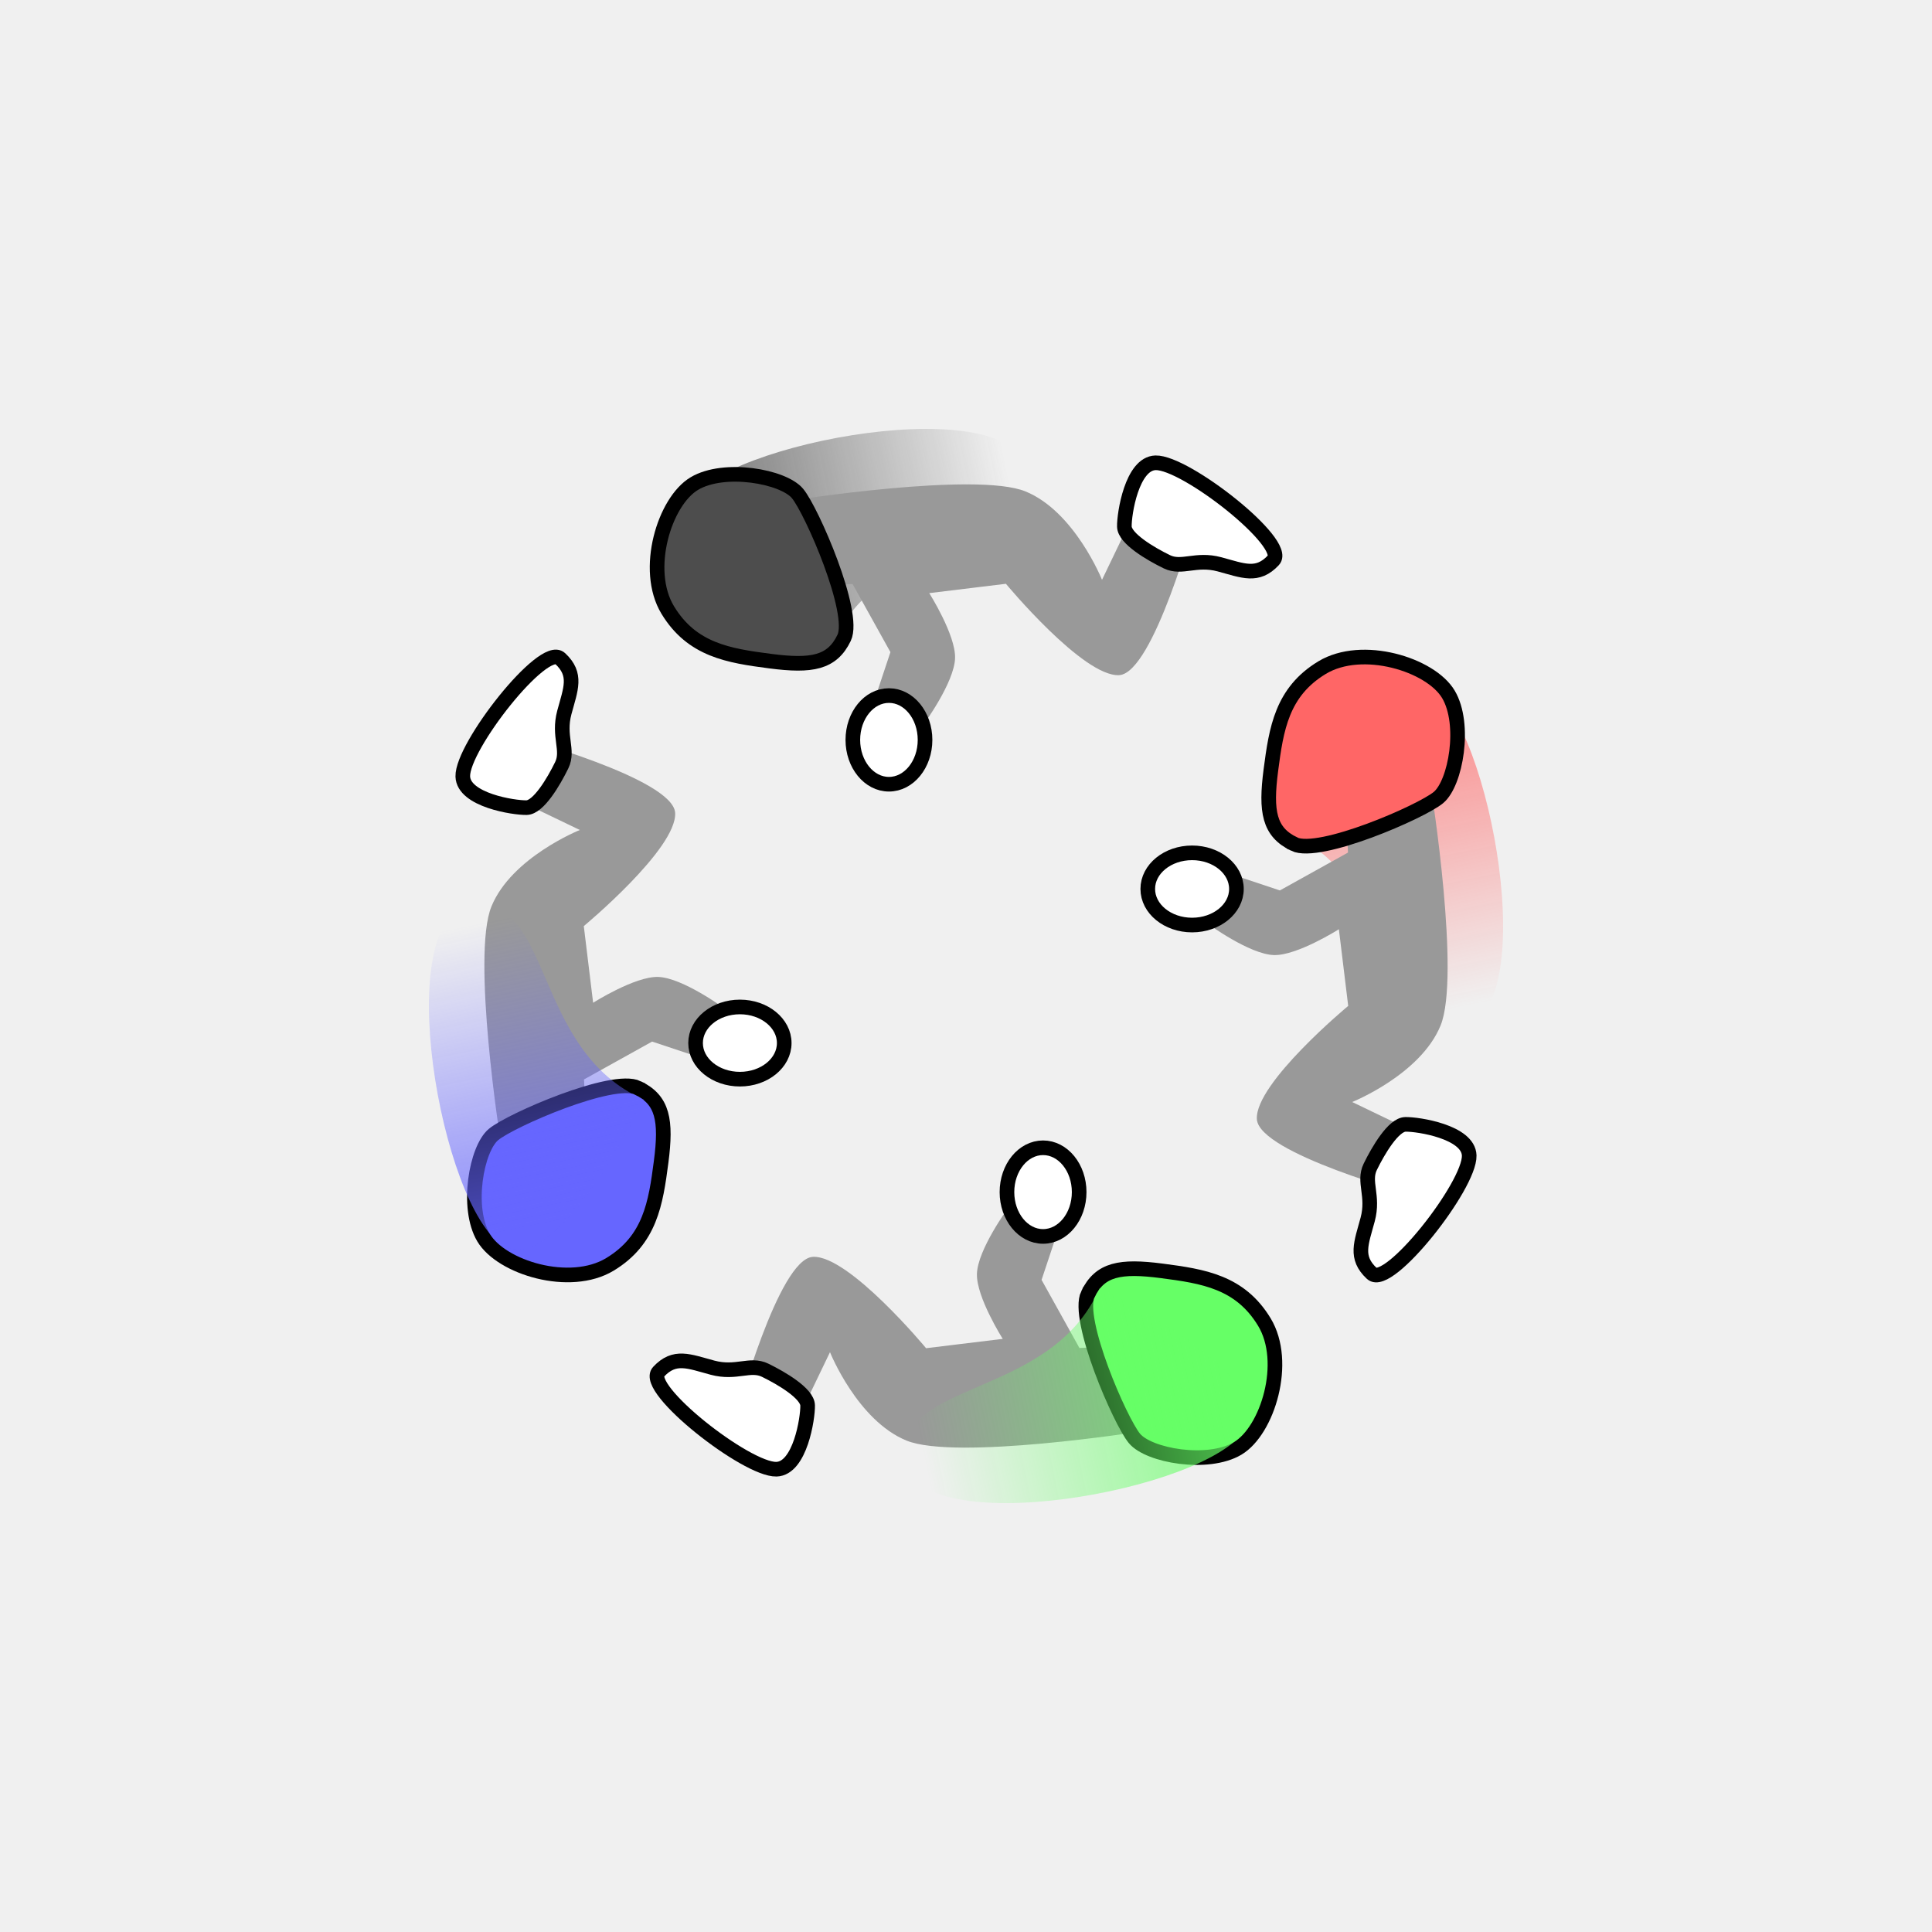
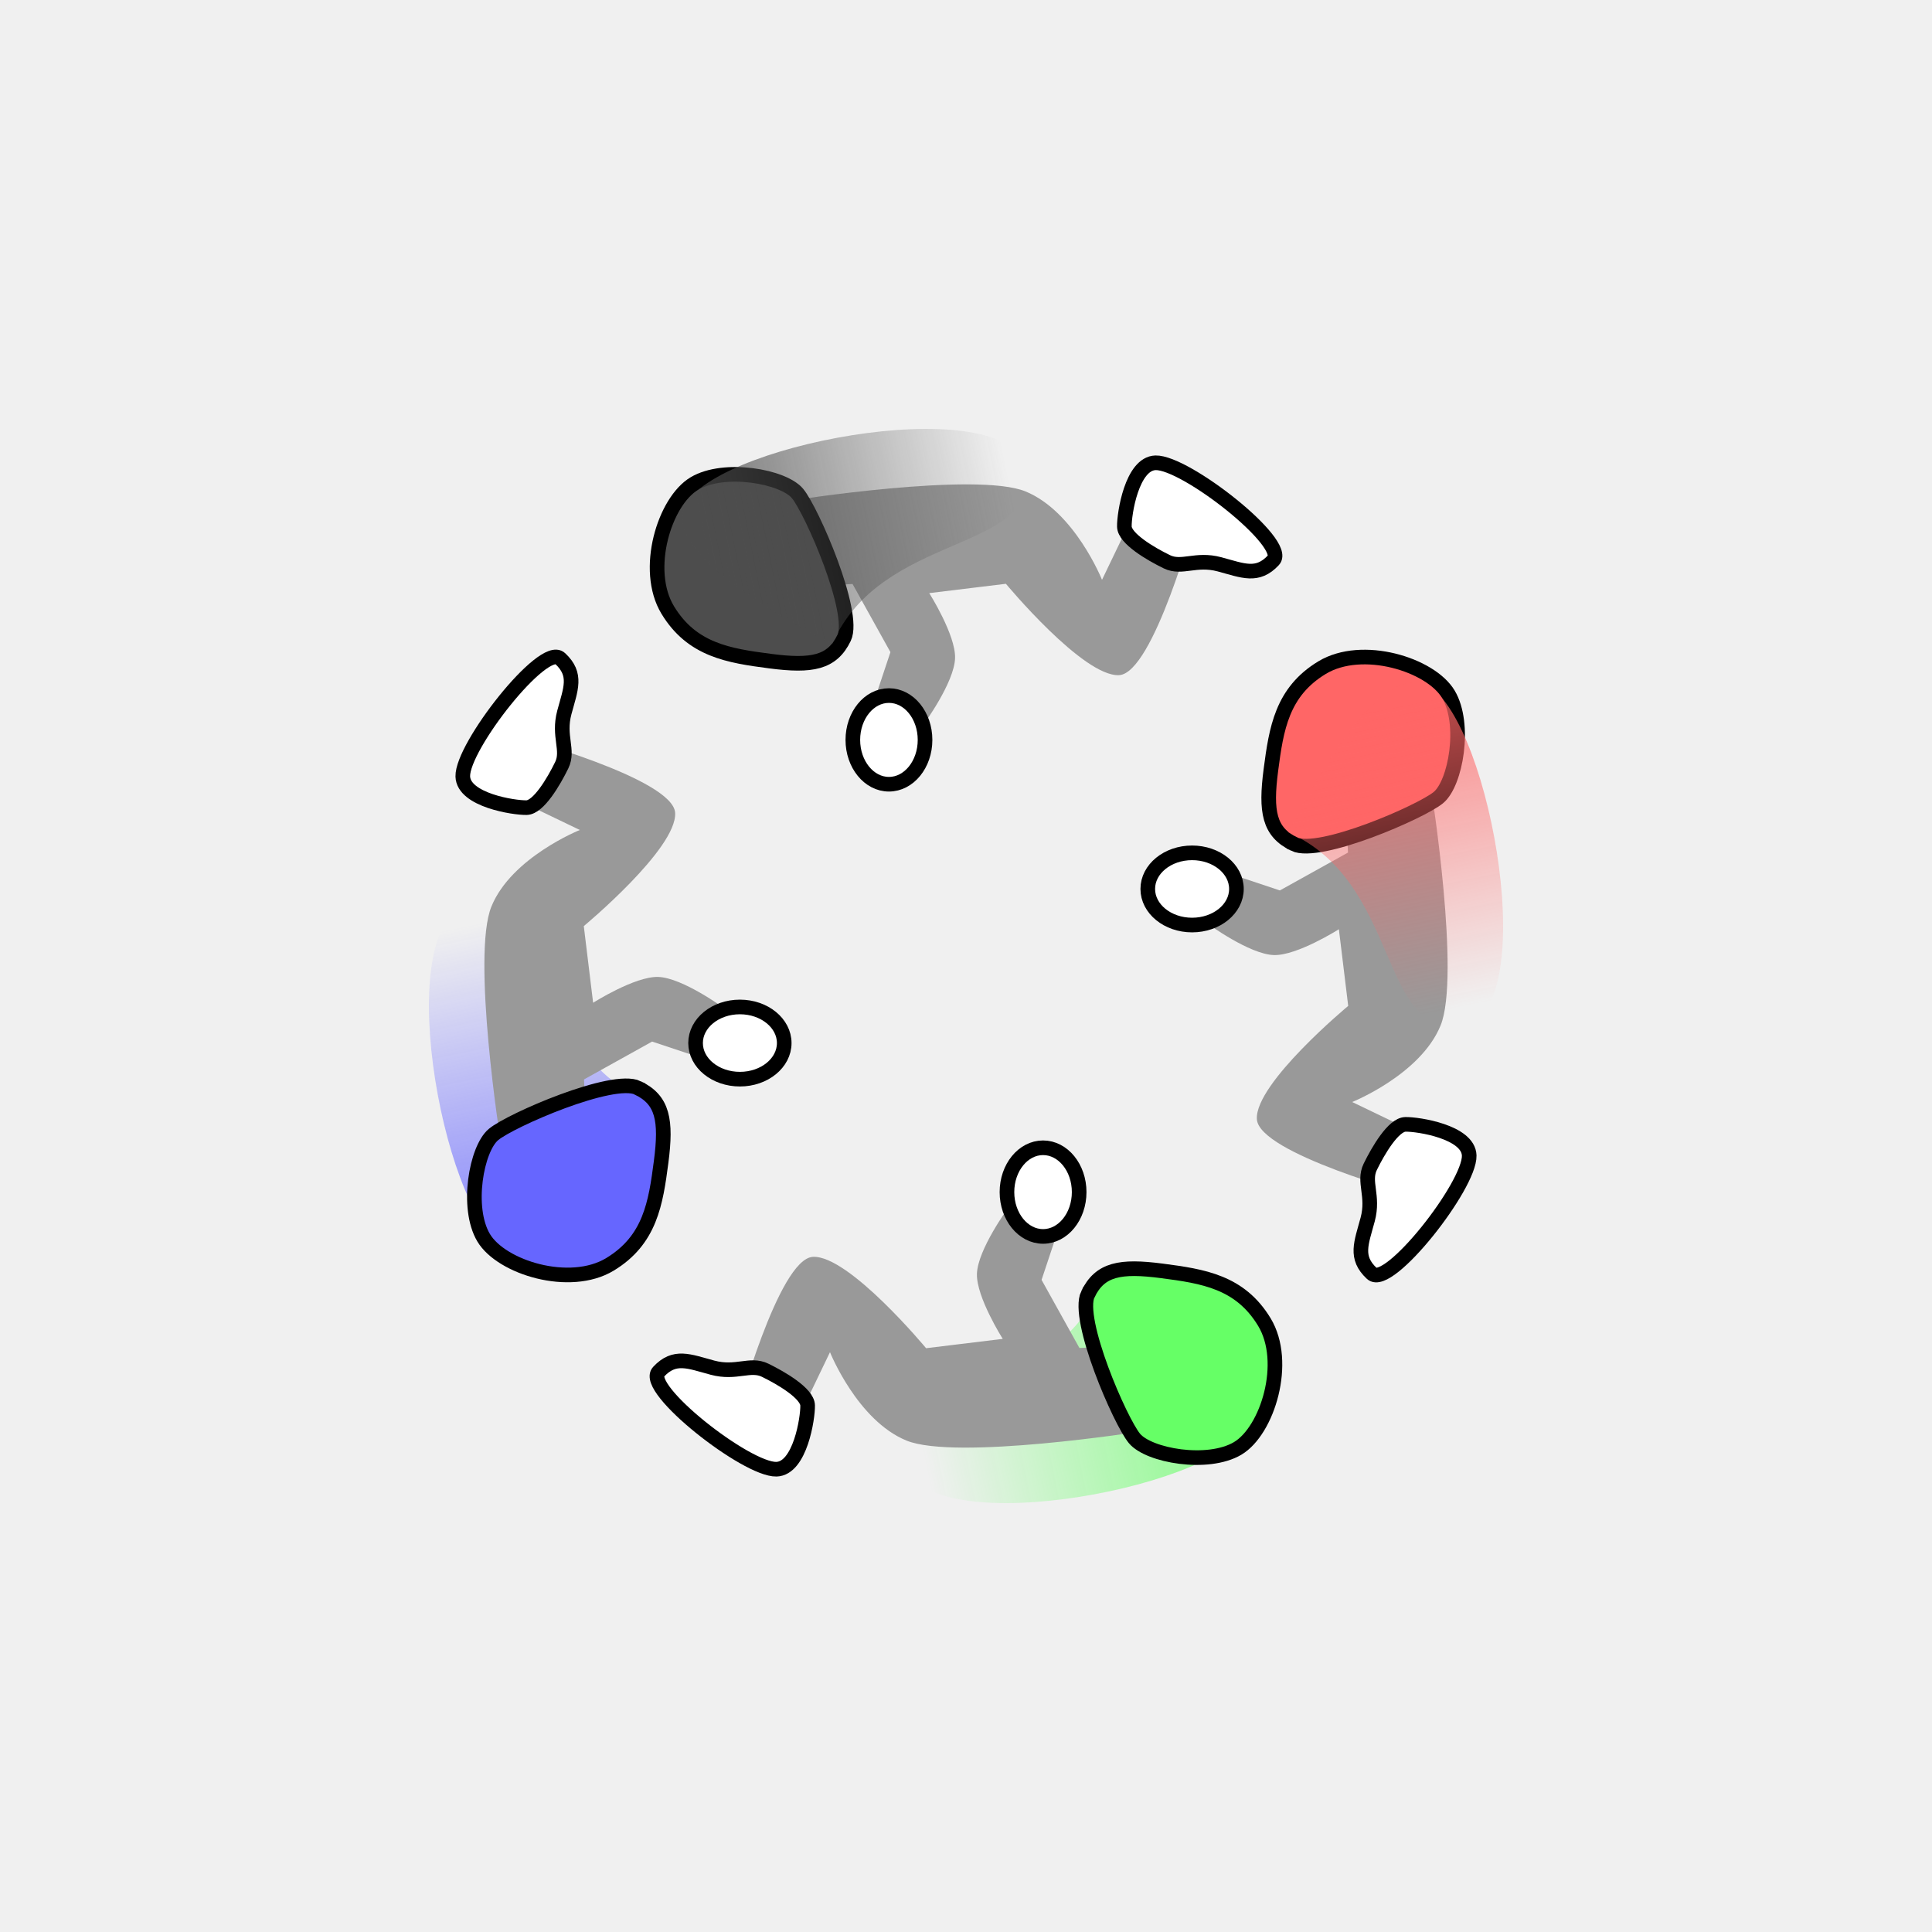
<svg xmlns="http://www.w3.org/2000/svg" xmlns:xlink="http://www.w3.org/1999/xlink" width="35mm" height="35mm" viewBox="0 0 35 35" version="1.1" id="svg1" xml:space="preserve">
  <defs id="defs1">
    <linearGradient id="linearGradient15">
      <stop style="stop-color:#6666ff;stop-opacity:0.749;" offset="0" id="stop14" />
      <stop style="stop-color:#6666ff;stop-opacity:0;" offset="1" id="stop15" />
    </linearGradient>
    <linearGradient id="linearGradient13">
      <stop style="stop-color:#66ff66;stop-opacity:0.749;" offset="0" id="stop12" />
      <stop style="stop-color:#66ff66;stop-opacity:0;" offset="1" id="stop13" />
    </linearGradient>
    <linearGradient id="linearGradient11">
      <stop style="stop-color:#ff6666;stop-opacity:0.749;" offset="0" id="stop10" />
      <stop style="stop-color:#ff6666;stop-opacity:0;" offset="1" id="stop11" />
    </linearGradient>
    <linearGradient id="linearGradient6">
      <stop style="stop-color:#4d4d4d;stop-opacity:0.749;" offset="0" id="stop6" />
      <stop style="stop-color:#4d4d4d;stop-opacity:0;" offset="1" id="stop7" />
    </linearGradient>
    <linearGradient xlink:href="#linearGradient6" id="linearGradient7" x1="12.777" y1="8.79" x2="18.288" y2="7.682" gradientUnits="userSpaceOnUse" gradientTransform="translate(0,1.058333)" />
    <linearGradient xlink:href="#linearGradient15" id="linearGradient8" gradientUnits="userSpaceOnUse" x1="12.777" y1="8.79" x2="18.288" y2="7.682" gradientTransform="rotate(-90,18.02917,16.97083)" />
    <linearGradient xlink:href="#linearGradient13" id="linearGradient9" gradientUnits="userSpaceOnUse" x1="12.777" y1="8.79" x2="18.288" y2="7.682" gradientTransform="rotate(180,17.5,16.97083)" />
    <linearGradient xlink:href="#linearGradient11" id="linearGradient10" gradientUnits="userSpaceOnUse" x1="12.777" y1="8.79" x2="18.288" y2="7.682" gradientTransform="rotate(90,16.97083,16.97083)" />
  </defs>
  <g id="layer1">
-     <path style="opacity:1;fill:url(#linearGradient7);stroke:none;stroke-width:0.265;stroke-linecap:round;stroke-dasharray:none;stroke-opacity:1" d="m 12.438,9.109 c -0.616,1.001 2.64,2.555 2.64,2.555 0.893,-2.032 3.706,-1.641 3.518,-3.125 C 18.408,7.055 13.132,7.983 12.438,9.109 Z" id="path6" />
-     <path style="fill:url(#linearGradient10);stroke:none;stroke-width:0.265;stroke-linecap:round;stroke-dasharray:none;stroke-opacity:1" d="m 25.891,12.438 c -1.001,-0.616 -2.555,2.64 -2.555,2.64 2.032,0.893 1.641,3.706 3.125,3.518 1.484,-0.188 0.557,-5.464 -0.57,-6.158 z" id="path6-9" />
+     <path style="fill:url(#linearGradient9);stroke:none;stroke-width:0.265;stroke-linecap:round;stroke-dasharray:none;stroke-opacity:1" d="m 22.562,25.891 c 0.616,-1.001 -2.64,-2.555 -2.64,-2.555 -0.893,2.032 -3.706,1.641 -3.518,3.125 0.188,1.484 5.464,0.557 6.158,-0.57 z" id="path6-4" />
+     <path style="fill:url(#linearGradient8);stroke:none;stroke-width:0.265;stroke-linecap:round;stroke-dasharray:none;stroke-opacity:1" d="M 9.109,22.562 C 10.11,23.177 11.665,19.921 11.665,19.921 9.633,19.029 10.024,16.216 8.54,16.404 7.055,16.592 7.983,21.868 9.109,22.562 Z" id="path6-2" />
    <path style="fill:#999999;fill-opacity:1;stroke-width:0.68;stroke-linecap:round" d="m 20.734,8.903 -0.77,1.601 c 0,0 -0.495,-1.237 -1.385,-1.601 -0.891,-0.364 -4.242,0.164 -4.242,0.164 l 0.053,1.562 1.055,-0.049 0.686,1.234 -0.477,1.432 1.078,-0.123 c 0,0 0.557,-0.758 0.57,-1.201 0.012,-0.421 -0.468,-1.177 -0.468,-1.177 l 1.389,-0.169 c 0,0 1.4,1.688 2.05,1.655 0.624,-0.032 1.385,-2.863 1.385,-2.863 z" id="path2" />
    <path style="fill:#ffffff;fill-opacity:1;stroke:#000000;stroke-width:0.265;stroke-linecap:round;stroke-dasharray:none;stroke-opacity:1" d="m 20.934,8.384 c -0.429,0.012 -0.57,0.927 -0.565,1.156 0.005,0.216 0.47,0.491 0.77,0.637 0.273,0.132 0.522,-0.069 0.952,0.046 0.429,0.115 0.688,0.238 0.979,-0.075 0.283,-0.304 -1.594,-1.779 -2.136,-1.764 z" id="path3" />
    <path style="opacity:1;fill:#4d4d4d;fill-opacity:1;stroke:#000000;stroke-width:0.265;stroke-linecap:round;stroke-dasharray:none;stroke-opacity:1" d="M 15.292,11.555 C 15.51,11.1 14.707,9.252 14.448,8.94 14.19,8.629 13.12,8.438 12.579,8.76 12.037,9.082 11.656,10.322 12.096,11.05 c 0.44,0.727 1.105,0.829 1.857,0.927 0.753,0.098 1.121,0.032 1.339,-0.422 z" id="path5" />
    <ellipse style="fill:#ffffff;fill-opacity:1;stroke:#000000;stroke-width:0.265;stroke-dasharray:none;stroke-opacity:1" id="path1-7-2-9-9-1-7" cx="-16.104" cy="-13.404" rx="0.654" ry="0.803" transform="scale(-1)" />
    <path style="fill:#999999;fill-opacity:1;stroke-width:0.68;stroke-linecap:round" d="m 8.903,14.266 1.601,0.77 c 0,0 -1.237,0.495 -1.601,1.385 -0.364,0.891 0.164,4.242 0.164,4.242 l 1.562,-0.053 -0.049,-1.055 1.234,-0.686 1.432,0.477 -0.123,-1.078 c 0,0 -0.758,-0.557 -1.201,-0.57 -0.421,-0.012 -1.177,0.468 -1.177,0.468 l -0.169,-1.389 c 0,0 1.688,-1.4 1.655,-2.05 -0.032,-0.624 -2.863,-1.385 -2.863,-1.385 z" id="path2-3" />
    <path style="fill:#ffffff;fill-opacity:1;stroke:#000000;stroke-width:0.265;stroke-linecap:round;stroke-dasharray:none;stroke-opacity:1" d="m 8.384,14.066 c 0.012,0.429 0.927,0.57 1.156,0.565 0.216,-0.005 0.491,-0.47 0.637,-0.77 0.132,-0.273 -0.069,-0.522 0.046,-0.952 0.115,-0.429 0.238,-0.688 -0.075,-0.979 -0.304,-0.283 -1.779,1.594 -1.764,2.136 z" id="path3-2" />
    <path style="fill:#6666ff;fill-opacity:1;stroke:#000000;stroke-width:0.265;stroke-linecap:round;stroke-dasharray:none;stroke-opacity:1" d="m 11.555,19.708 c -0.455,-0.218 -2.303,0.585 -2.614,0.844 -0.312,0.259 -0.502,1.328 -0.18,1.87 0.322,0.541 1.562,0.923 2.289,0.483 0.727,-0.44 0.829,-1.105 0.927,-1.857 0.098,-0.753 0.032,-1.121 -0.422,-1.339 z" id="path5-6" />
    <ellipse style="fill:#ffffff;fill-opacity:1;stroke:#000000;stroke-width:0.265;stroke-dasharray:none;stroke-opacity:1" id="path1-7-2-9-9-1-7-5" cx="18.896" cy="-13.404" rx="0.654" ry="0.803" transform="rotate(90)" />
    <path style="fill:#999999;fill-opacity:1;stroke-width:0.68;stroke-linecap:round" d="m 14.266,26.097 0.77,-1.601 c 0,0 0.495,1.237 1.385,1.601 0.891,0.364 4.242,-0.164 4.242,-0.164 l -0.053,-1.562 -1.055,0.049 -0.686,-1.234 0.477,-1.432 -1.078,0.123 c 0,0 -0.557,0.758 -0.57,1.201 -0.012,0.421 0.468,1.177 0.468,1.177 l -1.389,0.169 c 0,0 -1.4,-1.688 -2.05,-1.655 -0.624,0.032 -1.385,2.863 -1.385,2.863 z" id="path2-0" />
    <path style="fill:#ffffff;fill-opacity:1;stroke:#000000;stroke-width:0.265;stroke-linecap:round;stroke-dasharray:none;stroke-opacity:1" d="m 14.066,26.616 c 0.429,-0.012 0.57,-0.927 0.565,-1.156 -0.005,-0.216 -0.47,-0.491 -0.77,-0.637 -0.273,-0.132 -0.522,0.069 -0.952,-0.046 -0.429,-0.115 -0.688,-0.238 -0.979,0.075 -0.283,0.304 1.594,1.779 2.136,1.764 z" id="path3-4" />
    <path style="fill:#66ff66;fill-opacity:1;stroke:#000000;stroke-width:0.265;stroke-linecap:round;stroke-dasharray:none;stroke-opacity:1" d="m 19.708,23.445 c -0.218,0.455 0.585,2.303 0.844,2.614 0.259,0.312 1.328,0.502 1.87,0.18 0.541,-0.322 0.923,-1.562 0.483,-2.289 -0.44,-0.727 -1.105,-0.829 -1.857,-0.927 -0.753,-0.098 -1.121,-0.032 -1.339,0.422 z" id="path5-1" />
    <ellipse style="fill:#ffffff;fill-opacity:1;stroke:#000000;stroke-width:0.265;stroke-dasharray:none;stroke-opacity:1" id="path1-7-2-9-9-1-7-0" cx="18.896" cy="21.596" rx="0.654" ry="0.803" />
-     <path style="fill:url(#linearGradient9);stroke:none;stroke-width:0.265;stroke-linecap:round;stroke-dasharray:none;stroke-opacity:1" d="m 22.562,25.891 c 0.616,-1.001 -2.64,-2.555 -2.64,-2.555 -0.893,2.032 -3.706,1.641 -3.518,3.125 0.188,1.484 5.464,0.557 6.158,-0.57 z" id="path6-4" />
    <path style="fill:#999999;fill-opacity:1;stroke-width:0.68;stroke-linecap:round" d="m 26.097,20.734 -1.601,-0.77 c 0,0 1.237,-0.495 1.601,-1.385 0.364,-0.891 -0.164,-4.242 -0.164,-4.242 l -1.562,0.053 0.049,1.055 -1.234,0.686 -1.432,-0.477 0.123,1.078 c 0,0 0.758,0.557 1.201,0.57 0.421,0.012 1.177,-0.468 1.177,-0.468 l 0.169,1.389 c 0,0 -1.688,1.4 -1.655,2.05 0.032,0.624 2.863,1.385 2.863,1.385 z" id="path2-4" />
    <path style="fill:#ffffff;fill-opacity:1;stroke:#000000;stroke-width:0.265;stroke-linecap:round;stroke-dasharray:none;stroke-opacity:1" d="m 26.616,20.934 c -0.012,-0.429 -0.927,-0.57 -1.156,-0.565 -0.216,0.005 -0.491,0.47 -0.637,0.77 -0.132,0.273 0.069,0.522 -0.046,0.952 -0.115,0.429 -0.238,0.688 0.075,0.979 0.304,0.283 1.779,-1.594 1.764,-2.136 z" id="path3-7" />
    <path style="fill:#ff6666;fill-opacity:1;stroke:#000000;stroke-width:0.265;stroke-linecap:round;stroke-dasharray:none;stroke-opacity:1" d="m 23.445,15.292 c 0.455,0.218 2.303,-0.585 2.614,-0.844 0.312,-0.259 0.502,-1.328 0.18,-1.87 -0.322,-0.541 -1.562,-0.923 -2.289,-0.483 -0.727,0.44 -0.829,1.105 -0.927,1.857 -0.098,0.753 -0.032,1.121 0.422,1.339 z" id="path5-9" />
    <ellipse style="fill:#ffffff;fill-opacity:1;stroke:#000000;stroke-width:0.265;stroke-dasharray:none;stroke-opacity:1" id="path1-7-2-9-9-1-7-3" cx="-16.104" cy="21.596" rx="0.654" ry="0.803" transform="rotate(-90)" />
-     <path style="fill:url(#linearGradient8);stroke:none;stroke-width:0.265;stroke-linecap:round;stroke-dasharray:none;stroke-opacity:1" d="M 9.109,22.562 C 10.11,23.177 11.665,19.921 11.665,19.921 9.633,19.029 10.024,16.216 8.54,16.404 7.055,16.592 7.983,21.868 9.109,22.562 Z" id="path6-2" />
+     <path style="fill:url(#linearGradient10);stroke:none;stroke-width:0.265;stroke-linecap:round;stroke-dasharray:none;stroke-opacity:1" d="m 25.891,12.438 c -1.001,-0.616 -2.555,2.64 -2.555,2.64 2.032,0.893 1.641,3.706 3.125,3.518 1.484,-0.188 0.557,-5.464 -0.57,-6.158 z" id="path6-9" />
+     <path style="opacity:1;fill:url(#linearGradient7);stroke:none;stroke-width:0.265;stroke-linecap:round;stroke-dasharray:none;stroke-opacity:1" d="m 12.438,9.109 c -0.616,1.001 2.64,2.555 2.64,2.555 0.893,-2.032 3.706,-1.641 3.518,-3.125 C 18.408,7.055 13.132,7.983 12.438,9.109 Z" id="path6" />
  </g>
</svg>
